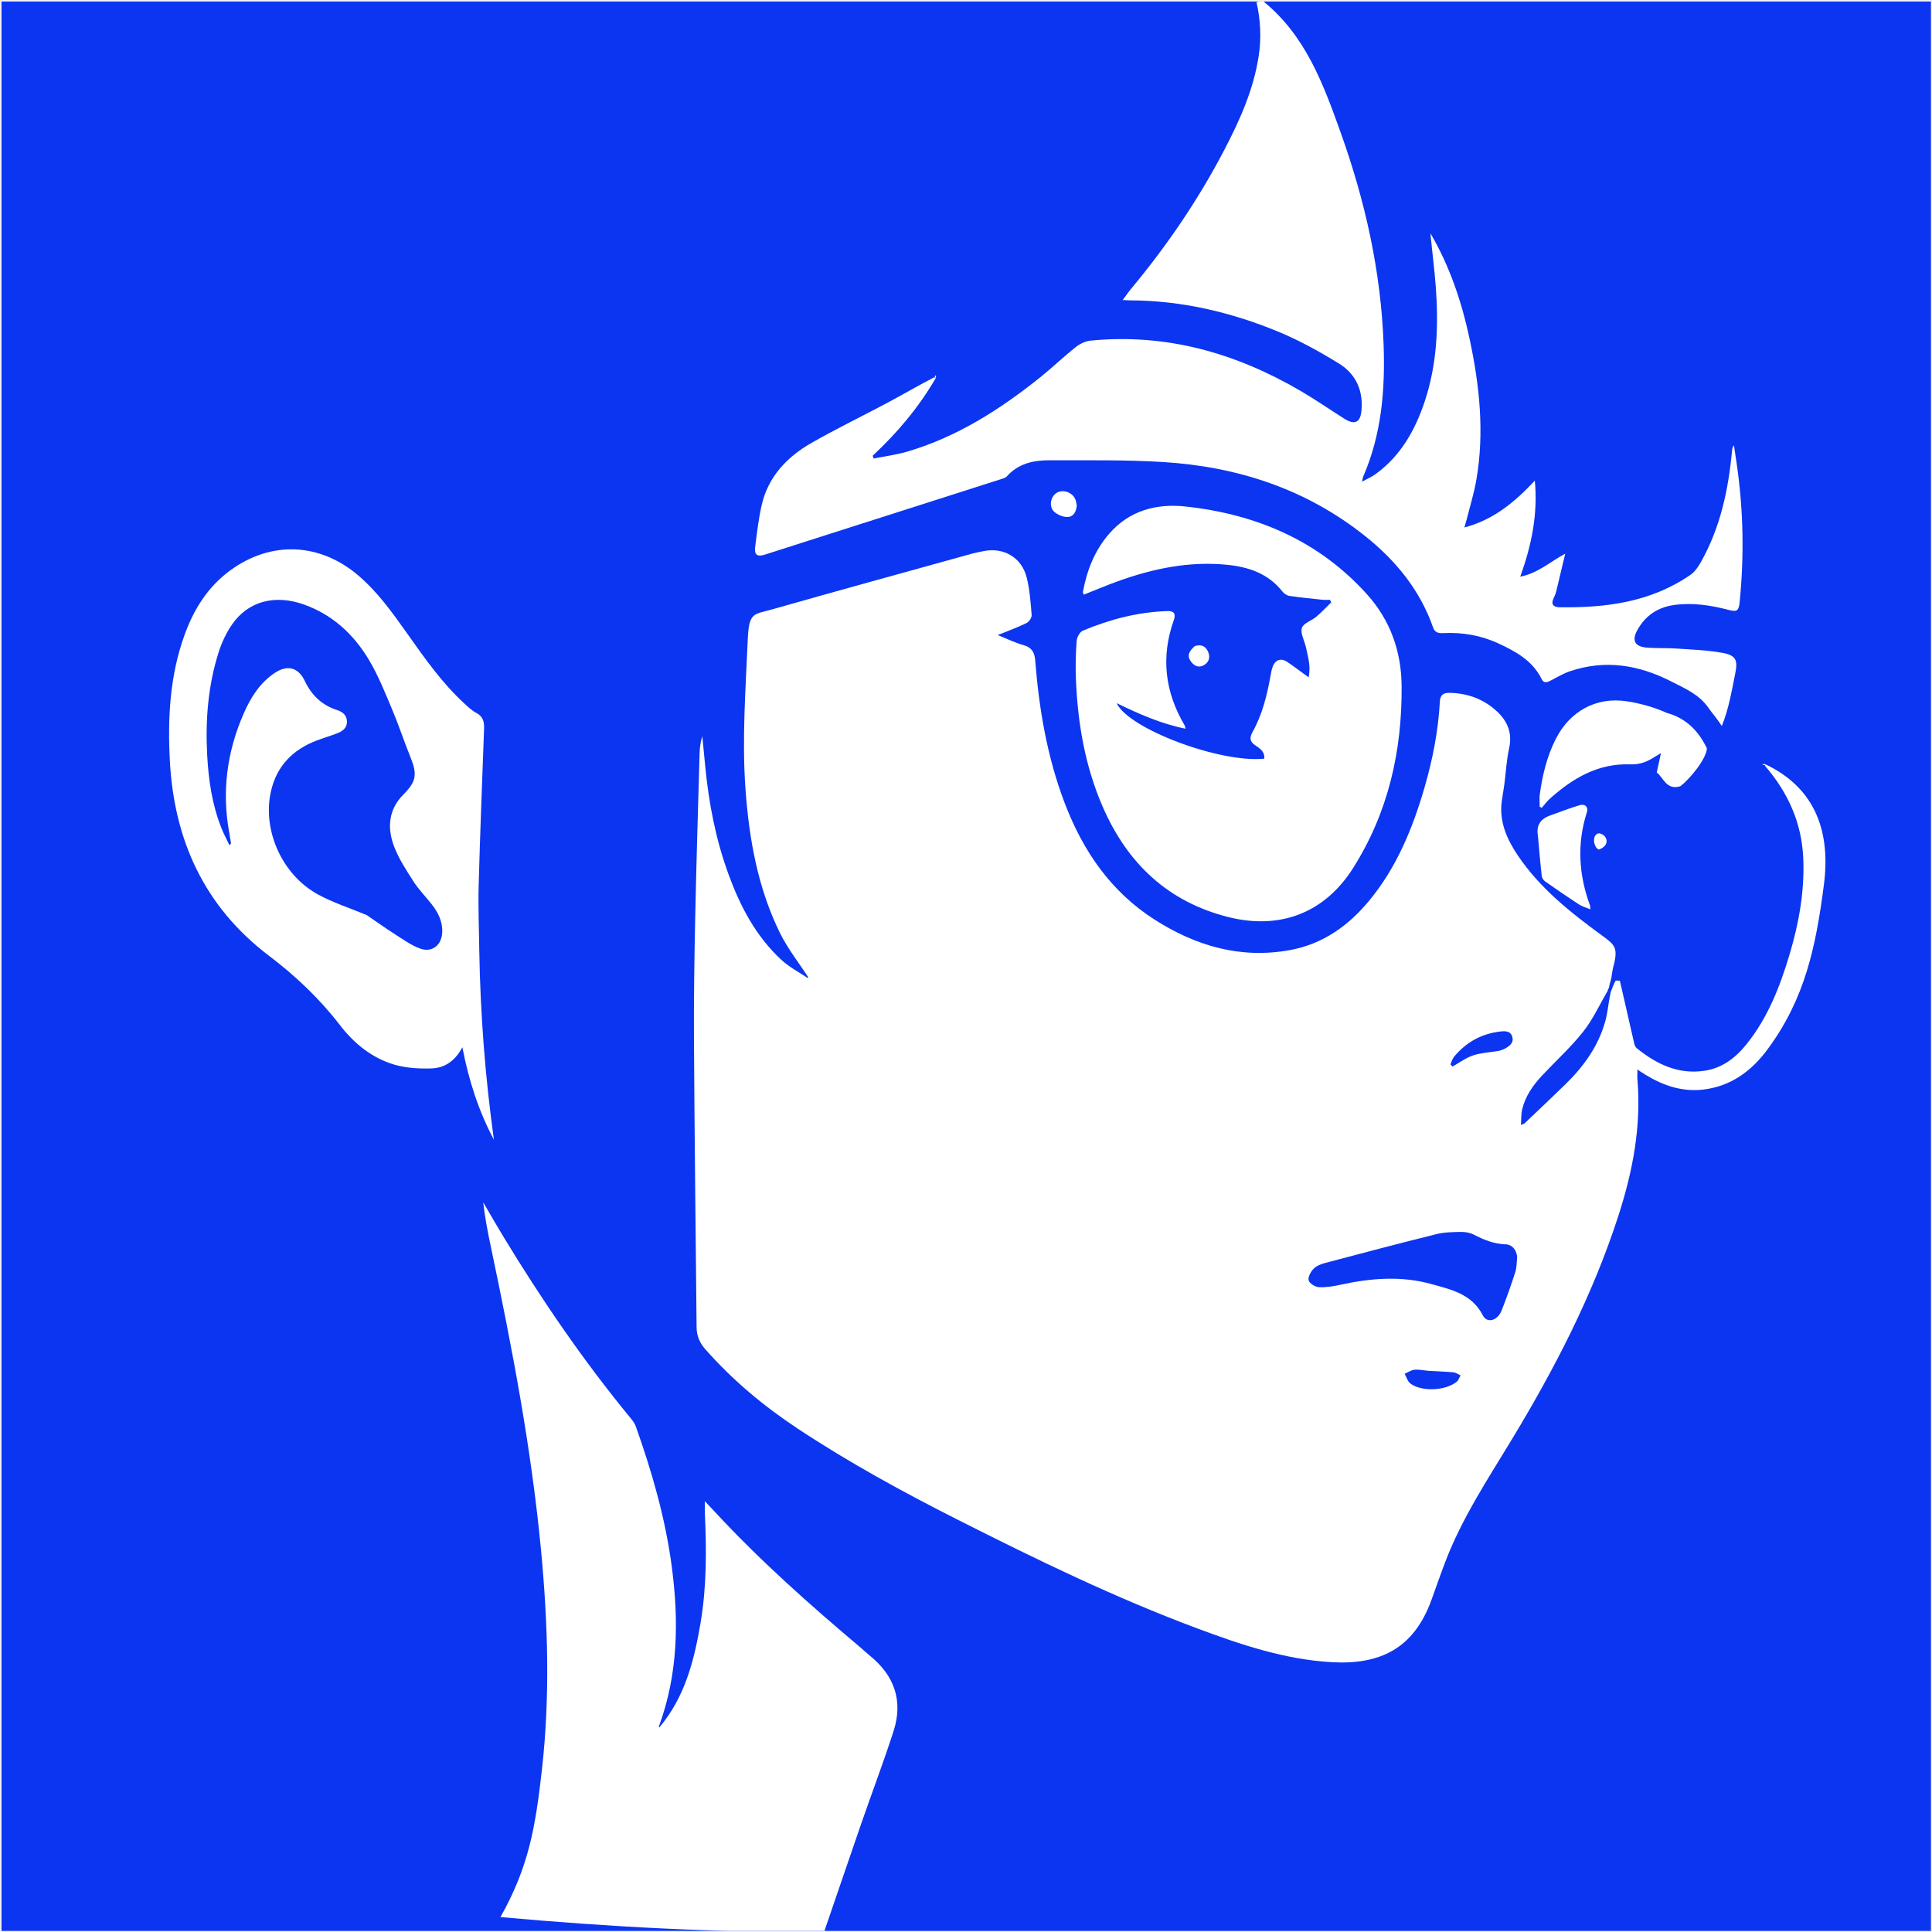
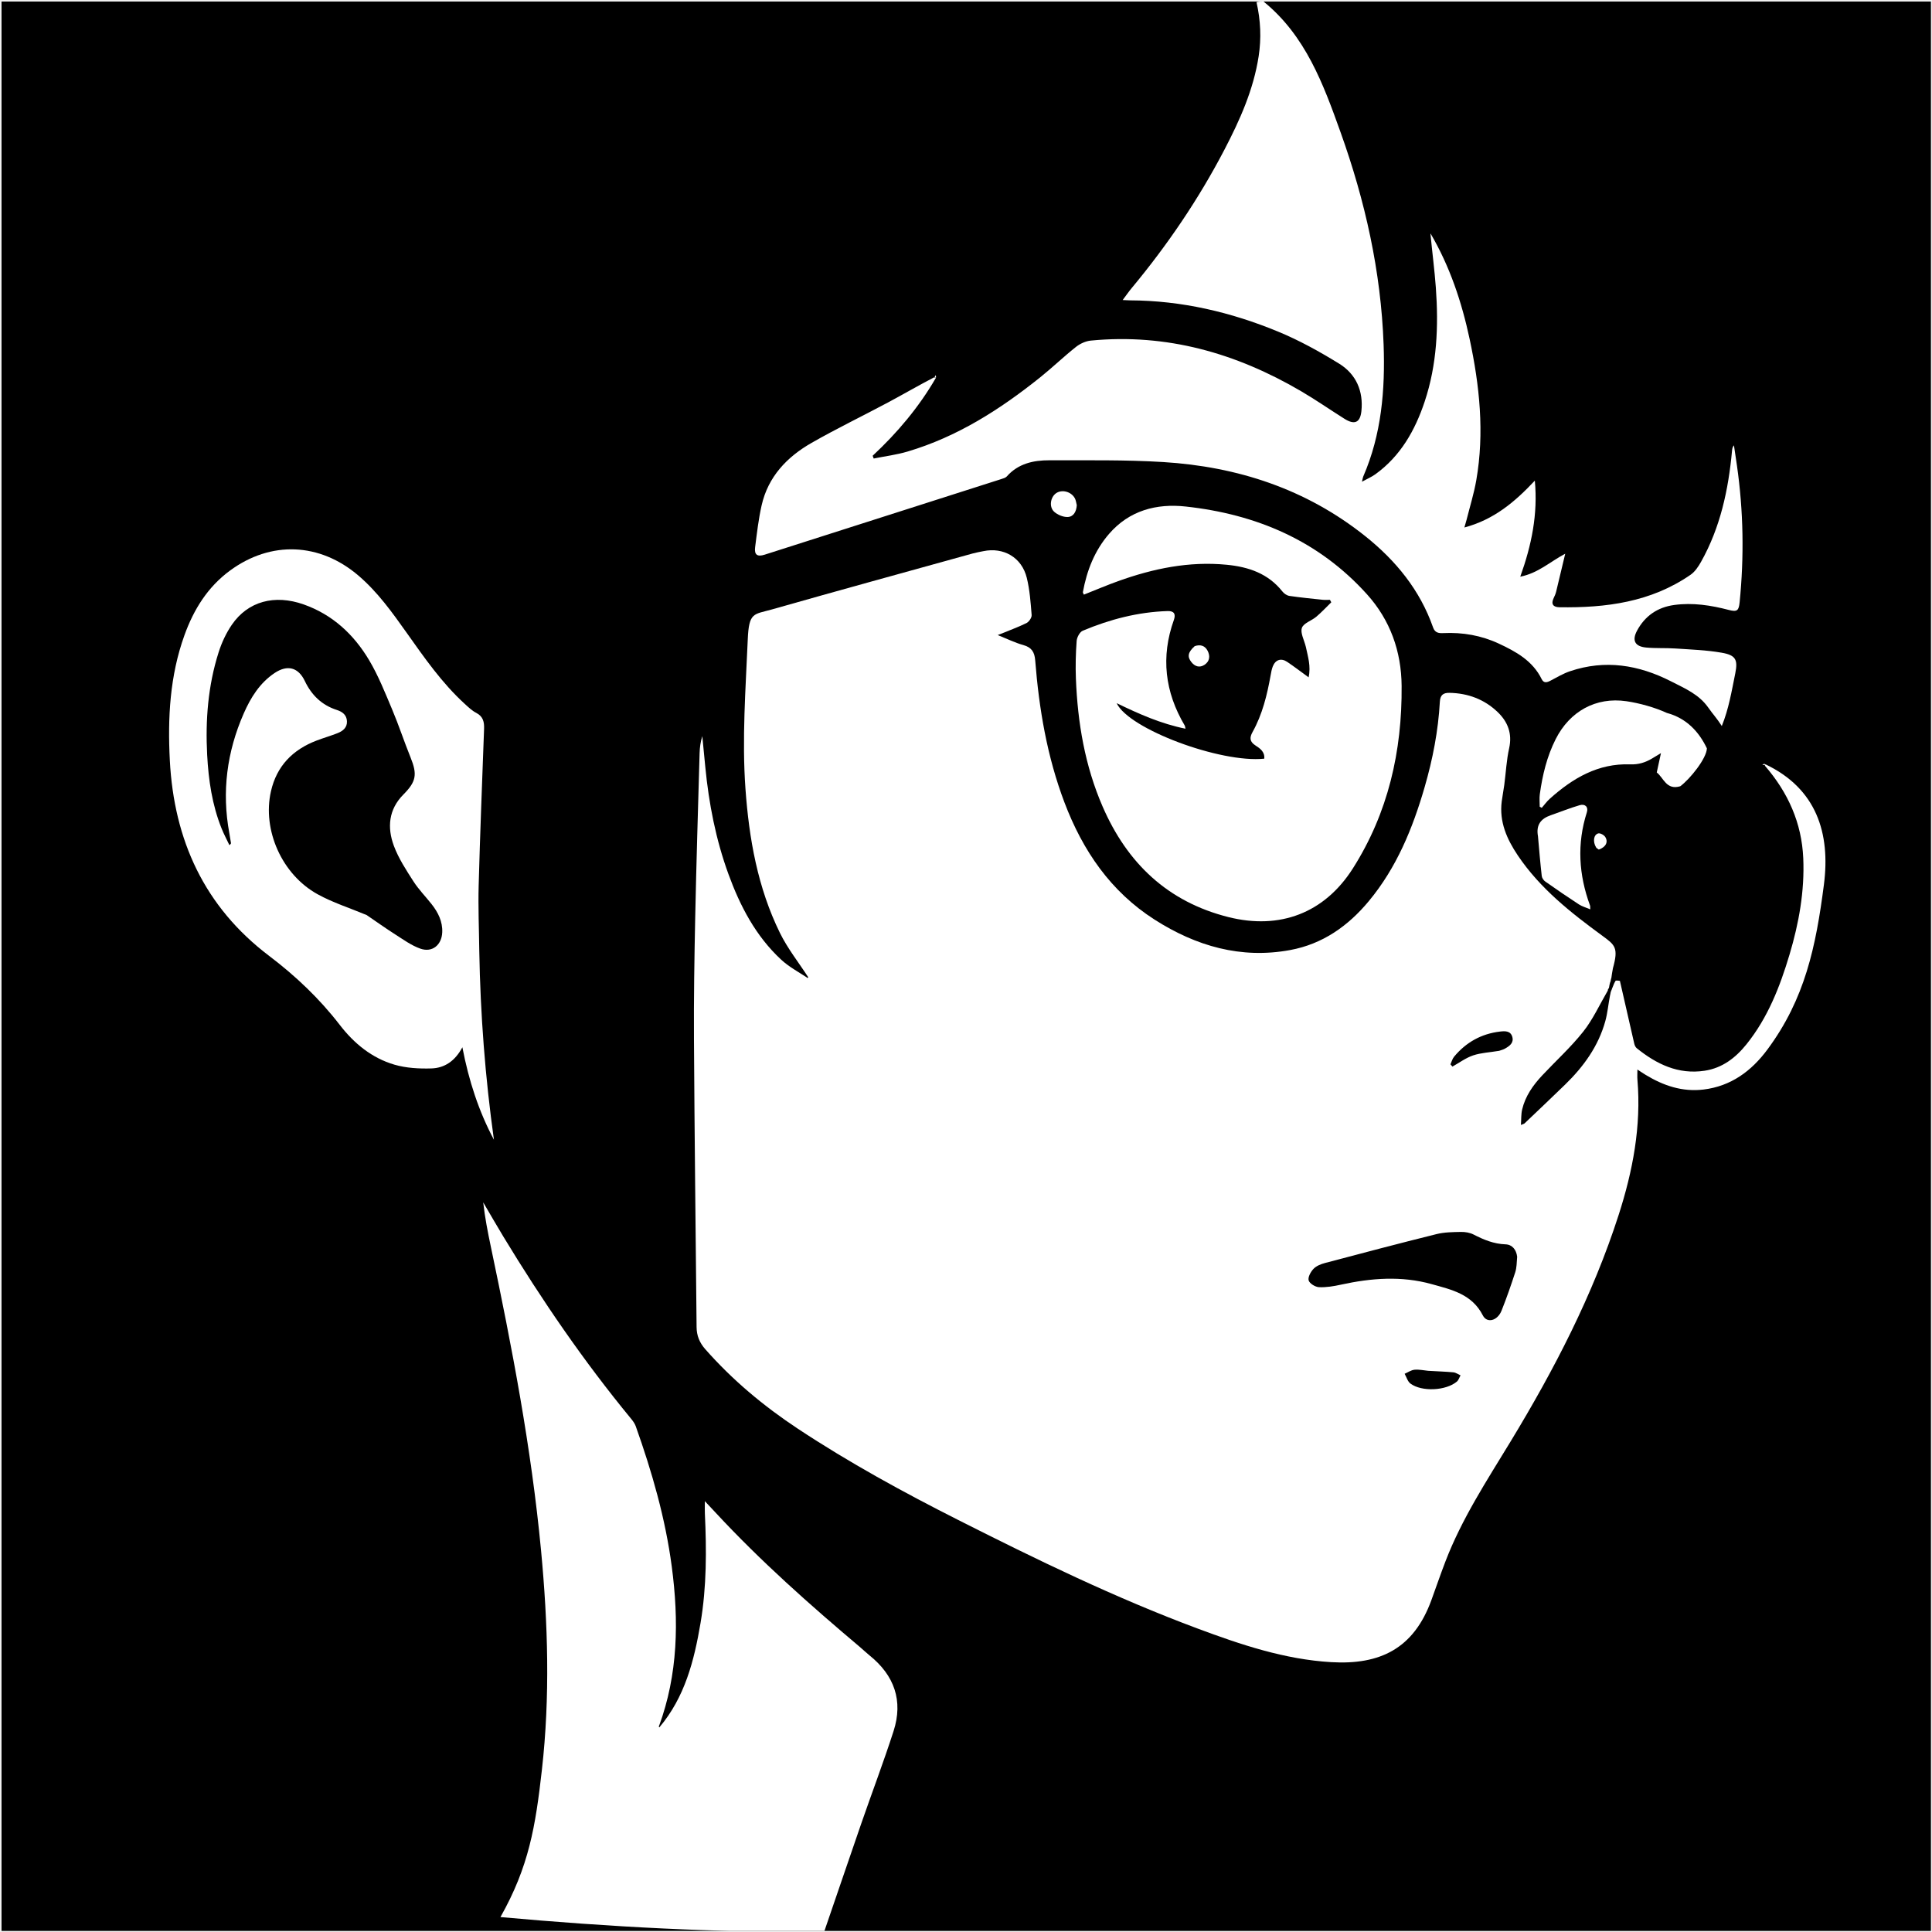
<svg xmlns="http://www.w3.org/2000/svg" width="423" height="423" viewBox="0 0 423 423" fill="none">
-   <g clip-path="url(#clip0_7_750)">
-     <rect x="0.337" y="0.337" width="422.429" height="422.429" fill="#0B35F1" />
+   <g clip-path="url(#clip0_7_920)">
+     <rect x="0.337" y="0.337" width="422.429" height="422.429" fill="black" />
    <path d="M276.646 0.337C285.862 7.826 289.728 18.406 293.506 28.951C298.89 43.976 302.361 59.448 302.933 75.452C303.287 85.339 302.484 95.106 298.468 104.346C298.382 104.544 298.362 104.769 298.195 105.468C299.377 104.819 300.319 104.421 301.127 103.838C306.647 99.853 309.816 94.234 311.919 87.94C314.635 79.807 314.982 71.411 314.368 62.95C314.087 59.09 313.574 55.246 313.198 51.258C313.23 51.121 313.192 51.093 313.192 51.093C317.42 58.291 320.029 66.102 321.764 74.214C323.951 84.438 325.039 94.745 323.222 105.153C322.713 108.071 321.82 110.922 321.099 113.803C320.996 114.215 320.867 114.62 320.618 115.491C327.094 113.765 331.676 109.891 336.042 105.233C336.732 112.581 335.332 119.352 332.854 126.259C336.767 125.492 339.347 123.002 342.698 121.232C342.037 124.006 341.386 126.783 340.706 129.553C340.587 130.038 340.376 130.508 340.158 130.962C339.521 132.29 340.11 132.932 341.395 132.952C351.602 133.114 361.476 131.837 370.143 125.84C371.105 125.175 371.844 124.056 372.434 123.007C376.67 115.465 378.427 107.216 379.217 98.704C379.254 98.315 379.287 97.926 379.638 97.496C379.859 98.984 380.085 100.472 380.298 101.961C381.722 111.906 381.88 121.875 380.881 131.867C380.697 133.708 380.32 134.015 378.518 133.546C374.579 132.519 370.605 131.896 366.528 132.461C362.885 132.966 360.143 134.864 358.418 138.087C357.266 140.239 357.965 141.539 360.402 141.773C362.518 141.976 364.664 141.837 366.788 141.981C370.193 142.212 373.629 142.326 376.978 142.912C380.002 143.442 380.533 144.42 379.931 147.407C379.133 151.364 378.487 155.249 376.978 158.959C375.904 157.273 375.032 156.376 374.034 154.949C372.003 152.046 369.021 150.786 365.872 149.18C358.781 145.563 351.433 144.359 343.738 146.965C342.266 147.464 340.894 148.277 339.51 149.008C338.722 149.424 338.014 149.657 337.534 148.681C335.567 144.676 331.934 142.671 328.139 140.904C324.306 139.119 320.239 138.414 316.018 138.614C315.006 138.662 314.181 138.568 313.764 137.378C310.888 129.168 305.592 122.713 298.886 117.366C285.96 107.059 270.96 102.167 254.668 101.162C246.385 100.651 238.058 100.801 229.751 100.776C226.255 100.765 222.927 101.492 220.433 104.312C220.163 104.616 219.663 104.75 219.244 104.884C201.975 110.409 184.703 115.926 167.429 121.44C165.803 121.959 165.118 121.482 165.333 119.793C165.722 116.733 166.074 113.651 166.752 110.648C168.172 104.366 172.305 100.045 177.686 96.967C183.187 93.821 188.91 91.067 194.501 88.077C197.814 86.305 201.061 84.409 204.532 82.611C204.779 82.689 204.833 82.725 204.887 82.761C201.184 89.159 196.467 94.746 191.063 99.785C191.139 99.987 191.215 100.189 191.291 100.391C193.756 99.895 196.276 99.583 198.678 98.872C209.58 95.646 218.966 89.649 227.745 82.615C230.417 80.475 232.89 78.086 235.572 75.959C236.473 75.244 237.708 74.677 238.84 74.568C255.438 72.968 270.639 77.319 284.851 85.642C288.094 87.541 291.186 89.694 294.369 91.696C296.542 93.064 297.798 92.57 298.069 90.031C298.538 85.641 296.911 81.912 293.203 79.624C288.927 76.987 284.474 74.519 279.838 72.606C269.493 68.335 258.705 65.809 247.431 65.762C247.039 65.761 246.648 65.73 245.802 65.692C246.566 64.675 247.134 63.846 247.774 63.076C255.592 53.675 262.43 43.61 268.084 32.767C271.464 26.287 274.451 19.634 275.575 12.317C276.178 8.389 276.018 4.484 275.104 0.475C275.569 0.337 276.038 0.337 276.646 0.337Z" fill="white" />
    <path d="M109.569 419.732C115.796 408.704 117.242 399.935 118.649 387.464C120.452 371.485 119.974 355.495 118.466 339.527C116.344 317.066 112.096 294.95 107.454 272.902C106.785 269.727 106.167 266.541 105.796 263.25C107.265 265.749 108.705 268.266 110.208 270.745C118.63 284.639 127.792 298.015 138.127 310.569C138.548 311.081 138.974 311.646 139.192 312.259C142.75 322.258 145.678 332.418 147.077 342.976C148.653 354.864 148.47 366.592 144.26 377.99C144.311 377.961 144.245 377.922 144.179 377.883C144.238 377.991 144.297 378.098 144.355 378.206C149.943 371.609 151.983 363.596 153.377 355.357C154.724 347.404 154.704 339.382 154.327 331.352C154.293 330.629 154.322 329.904 154.322 328.667C155.284 329.695 155.985 330.439 156.681 331.189C166.509 341.788 177.301 351.35 188.333 360.656C189.02 361.235 189.661 361.868 190.361 362.429C195.799 366.796 197.79 372.35 195.637 379.026C193.454 385.794 190.923 392.449 188.596 399.172C185.864 407.066 183.188 414.979 180.427 422.994C156.423 423.103 133.842 421.923 109.569 419.732Z" fill="white" />
    <path d="M386.514 167.33C397.689 172.637 400.793 182.396 399.335 193.683C397.581 207.262 395.192 218.692 386.968 229.783C383.481 234.486 378.996 237.828 372.948 238.551C368.32 239.104 364.189 237.692 360.302 235.334C359.749 234.998 359.215 234.632 358.499 234.167C358.499 235.096 358.451 235.751 358.506 236.397C359.367 246.593 357.484 256.417 354.38 266.047C348.716 283.617 340.285 299.879 330.735 315.603C325.548 324.144 320.048 332.518 316.451 341.92C315.387 344.7 314.42 347.516 313.403 350.313C309.524 360.987 302.119 364.547 291.462 363.919C281.257 363.318 271.674 360.088 262.197 356.555C244.192 349.844 226.94 341.451 209.814 332.799C197.779 326.718 185.953 320.26 174.69 312.813C167.201 307.861 160.376 302.163 154.424 295.41C153.135 293.948 152.531 292.412 152.513 290.564C152.308 269.557 152.062 248.55 151.939 227.543C151.887 218.669 152.026 209.791 152.211 200.919C152.462 188.904 152.834 176.892 153.174 164.879C153.209 163.65 153.377 162.424 153.766 161.171C153.983 163.415 154.202 165.659 154.419 167.904C155.194 175.923 156.721 183.786 159.484 191.369C162.046 198.399 165.469 204.954 171.033 210.114C172.718 211.677 174.812 212.798 176.755 214.071C176.761 214.077 176.731 214.133 176.701 214.189C176.791 214.119 176.88 214.048 176.97 213.978C174.88 210.75 172.448 207.69 170.763 204.262C165.884 194.333 163.995 183.613 163.212 172.673C162.432 161.773 163.254 150.9 163.717 140.014C163.974 133.973 165.009 134.569 169.036 133.424C183.661 129.263 198.326 125.241 212.978 121.176C213.735 120.967 214.514 120.839 215.284 120.677C219.723 119.745 223.707 122.042 224.806 126.501C225.458 129.15 225.655 131.924 225.872 134.656C225.917 135.229 225.291 136.147 224.735 136.421C222.844 137.352 220.847 138.066 218.44 139.047C220.501 139.868 222.224 140.724 224.044 141.231C225.869 141.738 226.508 142.76 226.652 144.585C227.487 155.199 229.252 165.633 233.04 175.646C237.038 186.217 243.16 195.204 252.818 201.363C261.861 207.13 271.676 210.002 282.477 208.007C289.585 206.695 295.16 202.755 299.705 197.281C305.783 189.962 309.3 181.363 311.912 172.347C313.682 166.237 314.898 160.011 315.248 153.645C315.328 152.205 315.955 151.667 317.355 151.694C321.408 151.772 324.989 153.108 327.898 155.896C330.114 158.02 331.136 160.598 330.417 163.83C329.835 166.445 329.708 169.161 329.356 171.829C329.195 173.047 328.945 174.254 328.792 175.474C328.232 179.926 329.907 183.708 332.316 187.291C337.205 194.559 343.964 199.861 350.911 204.943C353.614 206.919 354.385 207.533 353.142 211.982C352.971 212.862 352.882 213.502 352.793 214.146C352.793 214.15 352.792 214.158 352.781 214.17C352.77 214.183 352.784 214.212 352.731 214.293C352.674 214.5 352.67 214.627 352.63 214.812C352.594 214.87 352.601 215.006 352.521 215.093C352.403 215.487 352.364 215.795 352.295 216.164C352.264 216.227 352.268 216.366 352.203 216.416C352.055 216.554 352.032 216.657 352.016 216.887C350.214 219.978 348.763 223.192 346.638 225.872C343.927 229.29 340.655 232.261 337.658 235.456C335.639 237.608 333.954 239.995 333.265 242.918C333.023 243.941 333.086 245.036 332.995 246.304C333.506 246.087 333.683 246.061 333.789 245.96C336.755 243.135 339.733 240.322 342.671 237.467C346.717 233.534 349.961 229.062 351.48 223.547C351.973 221.755 352.128 219.87 352.503 217.945C352.573 217.727 352.579 217.59 352.622 217.371C352.678 217.169 352.696 217.05 352.787 216.87C352.883 216.686 352.905 216.563 352.971 216.372C353.065 216.203 353.089 216.097 353.166 215.913C353.269 215.704 353.294 215.567 353.387 215.361C353.521 215.114 353.588 214.936 353.752 214.692C354.121 214.667 354.394 214.708 354.667 214.749C355.711 219.333 356.748 223.917 357.811 228.496C357.894 228.855 358.076 229.272 358.348 229.492C362.684 232.991 367.448 235.308 373.216 234.432C377.09 233.845 379.994 231.613 382.39 228.63C387.056 222.82 389.707 216.028 391.806 209.001C393.858 202.131 395.125 195.111 394.813 187.905C394.479 180.193 391.506 173.537 386.403 167.634C386.422 167.462 386.514 167.33 386.514 167.33ZM332.173 275.158C331.989 273.629 331.105 272.494 329.634 272.442C327.064 272.352 324.853 271.436 322.635 270.295C321.823 269.877 320.794 269.707 319.87 269.724C318.08 269.757 316.238 269.773 314.518 270.2C306.357 272.226 298.225 274.372 290.096 276.527C289.197 276.766 288.201 277.163 287.586 277.807C286.97 278.454 286.321 279.633 286.524 280.337C286.721 281.018 287.965 281.78 288.782 281.819C290.379 281.895 292.024 281.611 293.604 281.266C300.215 279.823 306.831 279.306 313.437 281.148C317.791 282.361 322.272 283.318 324.656 287.997C325.571 289.792 327.865 289.183 328.754 286.961C329.858 284.202 330.831 281.387 331.751 278.561C332.074 277.569 332.072 276.471 332.173 275.158ZM328.225 230.072C328.646 229.919 329.096 229.818 329.481 229.602C330.489 229.035 331.496 228.348 331.103 226.996C330.716 225.664 329.495 225.729 328.434 225.853C324.346 226.331 320.986 228.202 318.364 231.36C317.982 231.819 317.827 232.466 317.567 233.026C317.712 233.192 317.857 233.357 318.001 233.523C319.506 232.685 320.931 231.611 322.536 231.072C324.251 230.496 326.135 230.424 328.225 230.072ZM312.699 300.13C311.696 300.037 310.677 299.799 309.692 299.897C308.951 299.97 308.252 300.472 307.534 300.783C307.947 301.509 308.191 302.461 308.804 302.92C311.279 304.771 316.588 304.503 318.974 302.49C319.354 302.169 319.514 301.588 319.777 301.127C319.254 300.896 318.746 300.514 318.207 300.463C316.479 300.299 314.739 300.257 312.699 300.13Z" fill="white" />
    <path d="M285.904 141.612C285.542 140.121 284.661 138.575 285.045 137.467C285.408 136.422 287.16 135.907 288.194 135.032C289.351 134.054 290.386 132.933 291.474 131.874C291.377 131.693 291.28 131.511 291.183 131.329C290.659 131.329 290.13 131.376 289.611 131.322C287.172 131.065 284.728 130.826 282.302 130.47C281.758 130.39 281.145 129.969 280.793 129.524C277.664 125.57 273.391 124.117 268.571 123.648C260.333 122.847 252.483 124.481 244.801 127.241C242.287 128.145 239.825 129.195 237.306 130.192C237.2 129.93 237.069 129.771 237.093 129.64C237.95 124.917 239.662 120.54 242.823 116.888C247.257 111.766 253.19 110.199 259.608 110.9C275.075 112.59 288.711 118.367 299.302 130.128C304.376 135.763 306.815 142.599 306.877 150.176C306.994 164.457 303.932 177.959 296.21 190.121C289.984 199.926 280.195 203.615 268.943 200.787C255.625 197.44 246.784 188.956 241.417 176.604C237.539 167.68 235.94 158.236 235.562 148.57C235.454 145.827 235.525 143.067 235.726 140.331C235.784 139.536 236.399 138.375 237.059 138.097C242.995 135.599 249.166 133.994 255.645 133.788C257.045 133.744 257.473 134.439 257.015 135.723C254.126 143.808 255.035 151.5 259.383 158.844C259.463 158.978 259.465 159.158 259.559 159.545C254.198 158.47 249.372 156.322 244.483 153.951C247.119 159.616 267.223 167.113 276.804 166.107C276.96 164.625 275.883 163.86 274.898 163.229C273.586 162.389 273.555 161.504 274.239 160.275C276.4 156.399 277.426 152.153 278.201 147.83C278.319 147.17 278.435 146.493 278.683 145.876C279.263 144.43 280.499 144.029 281.807 144.905C283.332 145.927 284.79 147.048 286.512 148.297C287.048 145.82 286.36 143.793 285.904 141.612Z" fill="white" />
    <path d="M104.936 208.211C105.178 222.152 106.232 235.871 108.142 249.545C104.826 243.306 102.66 236.694 101.233 229.293C99.62 232.34 97.301 233.838 94.464 233.926C91.764 234.008 88.929 233.853 86.357 233.102C81.425 231.661 77.517 228.455 74.413 224.426C69.954 218.637 64.73 213.684 58.927 209.287C44.748 198.544 38.092 183.95 37.183 166.474C36.698 157.162 37.184 147.942 40.392 139.055C42.415 133.45 45.445 128.548 50.326 124.947C59.292 118.332 70.023 118.775 78.507 126.047C82.692 129.635 85.857 134.061 89.007 138.502C92.907 144 96.749 149.54 101.765 154.12C102.55 154.837 103.348 155.603 104.276 156.083C105.786 156.864 106.04 158.078 105.985 159.577C105.567 171.02 105.11 182.461 104.8 193.907C104.672 198.617 104.876 203.337 104.936 208.211ZM80.288 200.353C82.367 201.769 84.415 203.237 86.536 204.588C88.316 205.721 90.078 207.012 92.036 207.701C94.639 208.617 96.708 206.906 96.825 204.129C96.926 201.753 95.918 199.766 94.498 197.961C93.179 196.283 91.655 194.743 90.511 192.957C88.918 190.469 87.253 187.934 86.235 185.191C84.747 181.186 85.072 177.224 88.325 173.953C91.148 171.115 91.39 169.545 89.89 165.841C88.481 162.362 87.315 158.782 85.856 155.326C84.311 151.667 82.836 147.928 80.813 144.532C77.463 138.906 72.815 134.568 66.484 132.335C60.12 130.09 54.282 131.651 50.763 136.783C49.515 138.603 48.538 140.702 47.868 142.81C45.543 150.117 44.954 157.663 45.358 165.283C45.649 170.793 46.444 176.233 48.52 181.401C49.02 182.643 49.655 183.83 50.228 185.042C50.54 184.781 50.583 184.667 50.566 184.562C50.455 183.841 50.342 183.12 50.209 182.402C48.53 173.344 49.678 164.61 53.36 156.215C54.882 152.745 56.866 149.531 60.116 147.358C62.917 145.484 65.306 146.097 66.739 149.104C68.221 152.213 70.472 154.391 73.765 155.447C74.988 155.84 75.896 156.542 75.962 157.902C76.031 159.296 75.08 160.05 73.936 160.506C72.425 161.106 70.855 161.556 69.335 162.134C64.099 164.128 60.577 167.701 59.319 173.264C57.408 181.711 61.701 191.47 69.544 195.794C72.859 197.622 76.541 198.785 80.288 200.353Z" fill="white" />
    <path d="M367.882 172.147C364.812 173.069 364.224 170.248 362.737 169.127C363.032 167.768 363.298 166.549 363.658 164.892C362.716 165.461 362.206 165.773 361.692 166.078C360.225 166.948 358.728 167.42 356.931 167.353C349.902 167.089 344.321 170.388 339.302 174.898C338.655 175.48 338.139 176.208 337.561 176.868C337.413 176.789 337.264 176.711 337.115 176.633C337.115 175.718 337.01 174.789 337.133 173.892C337.71 169.705 338.687 165.625 340.611 161.821C343.673 155.767 349.373 152.544 356.103 153.529C358.937 153.944 362.338 154.888 364.947 156.093C369.33 157.273 372.027 160.307 373.713 163.847C373.658 166.041 370.004 170.59 367.882 172.147Z" fill="white" />
    <path d="M336.731 183.09C336.269 180.577 337.392 179.231 339.515 178.496C341.63 177.762 343.713 176.922 345.858 176.291C347.06 175.938 347.803 176.697 347.439 177.833C345.226 184.738 345.652 191.535 348.132 198.273C348.184 198.415 348.154 198.586 348.18 199.094C347.24 198.694 346.39 198.466 345.689 198.01C343.2 196.389 340.749 194.71 338.321 193C337.954 192.741 337.604 192.223 337.555 191.789C337.233 188.949 336.996 186.099 336.731 183.09Z" fill="white" />
    <path d="M235.757 110.604C235.665 112.034 235.031 113.16 233.739 113.194C232.762 113.22 231.567 112.723 230.823 112.061C229.62 110.993 229.981 108.814 231.262 107.961C232.53 107.116 234.51 107.63 235.314 109.063C235.551 109.486 235.613 110.006 235.757 110.604Z" fill="white" />
    <path d="M261.574 141.468C262.877 141.034 263.834 141.401 264.392 142.469C265.007 143.645 264.862 144.819 263.689 145.574C262.64 146.249 261.629 145.933 260.864 144.985C259.897 143.787 260.086 142.79 261.574 141.468Z" fill="white" />
    <path d="M350.049 186.012C349.763 185.825 349.555 185.701 349.446 185.518C348.713 184.298 348.893 182.762 349.923 182.472C350.344 182.353 351.175 182.807 351.452 183.237C352.168 184.346 351.588 185.467 350.049 186.012Z" fill="white" />
-     <path d="M386.372 167.525C386.203 167.529 386.085 167.47 385.888 167.387C385.81 167.364 385.796 167.402 385.796 167.402C385.957 167.334 386.119 167.265 386.397 167.263C386.514 167.33 386.422 167.462 386.372 167.525Z" fill="white" />
+     <path d="M386.373 167.525C386.204 167.529 386.085 167.47 385.889 167.387C385.811 167.364 385.796 167.402 385.796 167.402C385.958 167.334 386.119 167.265 386.398 167.263C386.514 167.33 386.423 167.462 386.373 167.525Z" fill="white" />
    <path d="M385.79 167.365C385.769 167.366 385.845 167.368 385.845 167.368C385.845 167.368 385.788 167.342 385.792 167.372C385.796 167.403 385.811 167.364 385.79 167.365Z" fill="white" />
    <path d="M204.856 82.082C204.904 82.236 204.952 82.39 204.943 82.653C204.833 82.725 204.779 82.689 204.649 82.591C204.658 82.436 204.742 82.341 204.857 82.173C204.888 82.099 204.856 82.082 204.856 82.082Z" fill="white" />
    <path d="M204.9 82.085C204.912 82.071 204.852 82.16 204.852 82.16C204.852 82.16 204.904 82.105 204.88 82.094C204.856 82.082 204.889 82.099 204.9 82.085Z" fill="white" />
    <path d="M313.249 49.677C313.269 49.664 313.18 49.766 313.18 49.766C313.18 49.766 313.277 49.71 313.235 49.686C313.192 49.662 313.23 49.69 313.249 49.677Z" fill="white" />
  </g>
  <defs>
-     <clipPath id="clip0_7_750">
+     <clipPath id="clip0_7_920">
      <rect width="422.766" height="422.766" fill="white" />
    </clipPath>
  </defs>
</svg>
